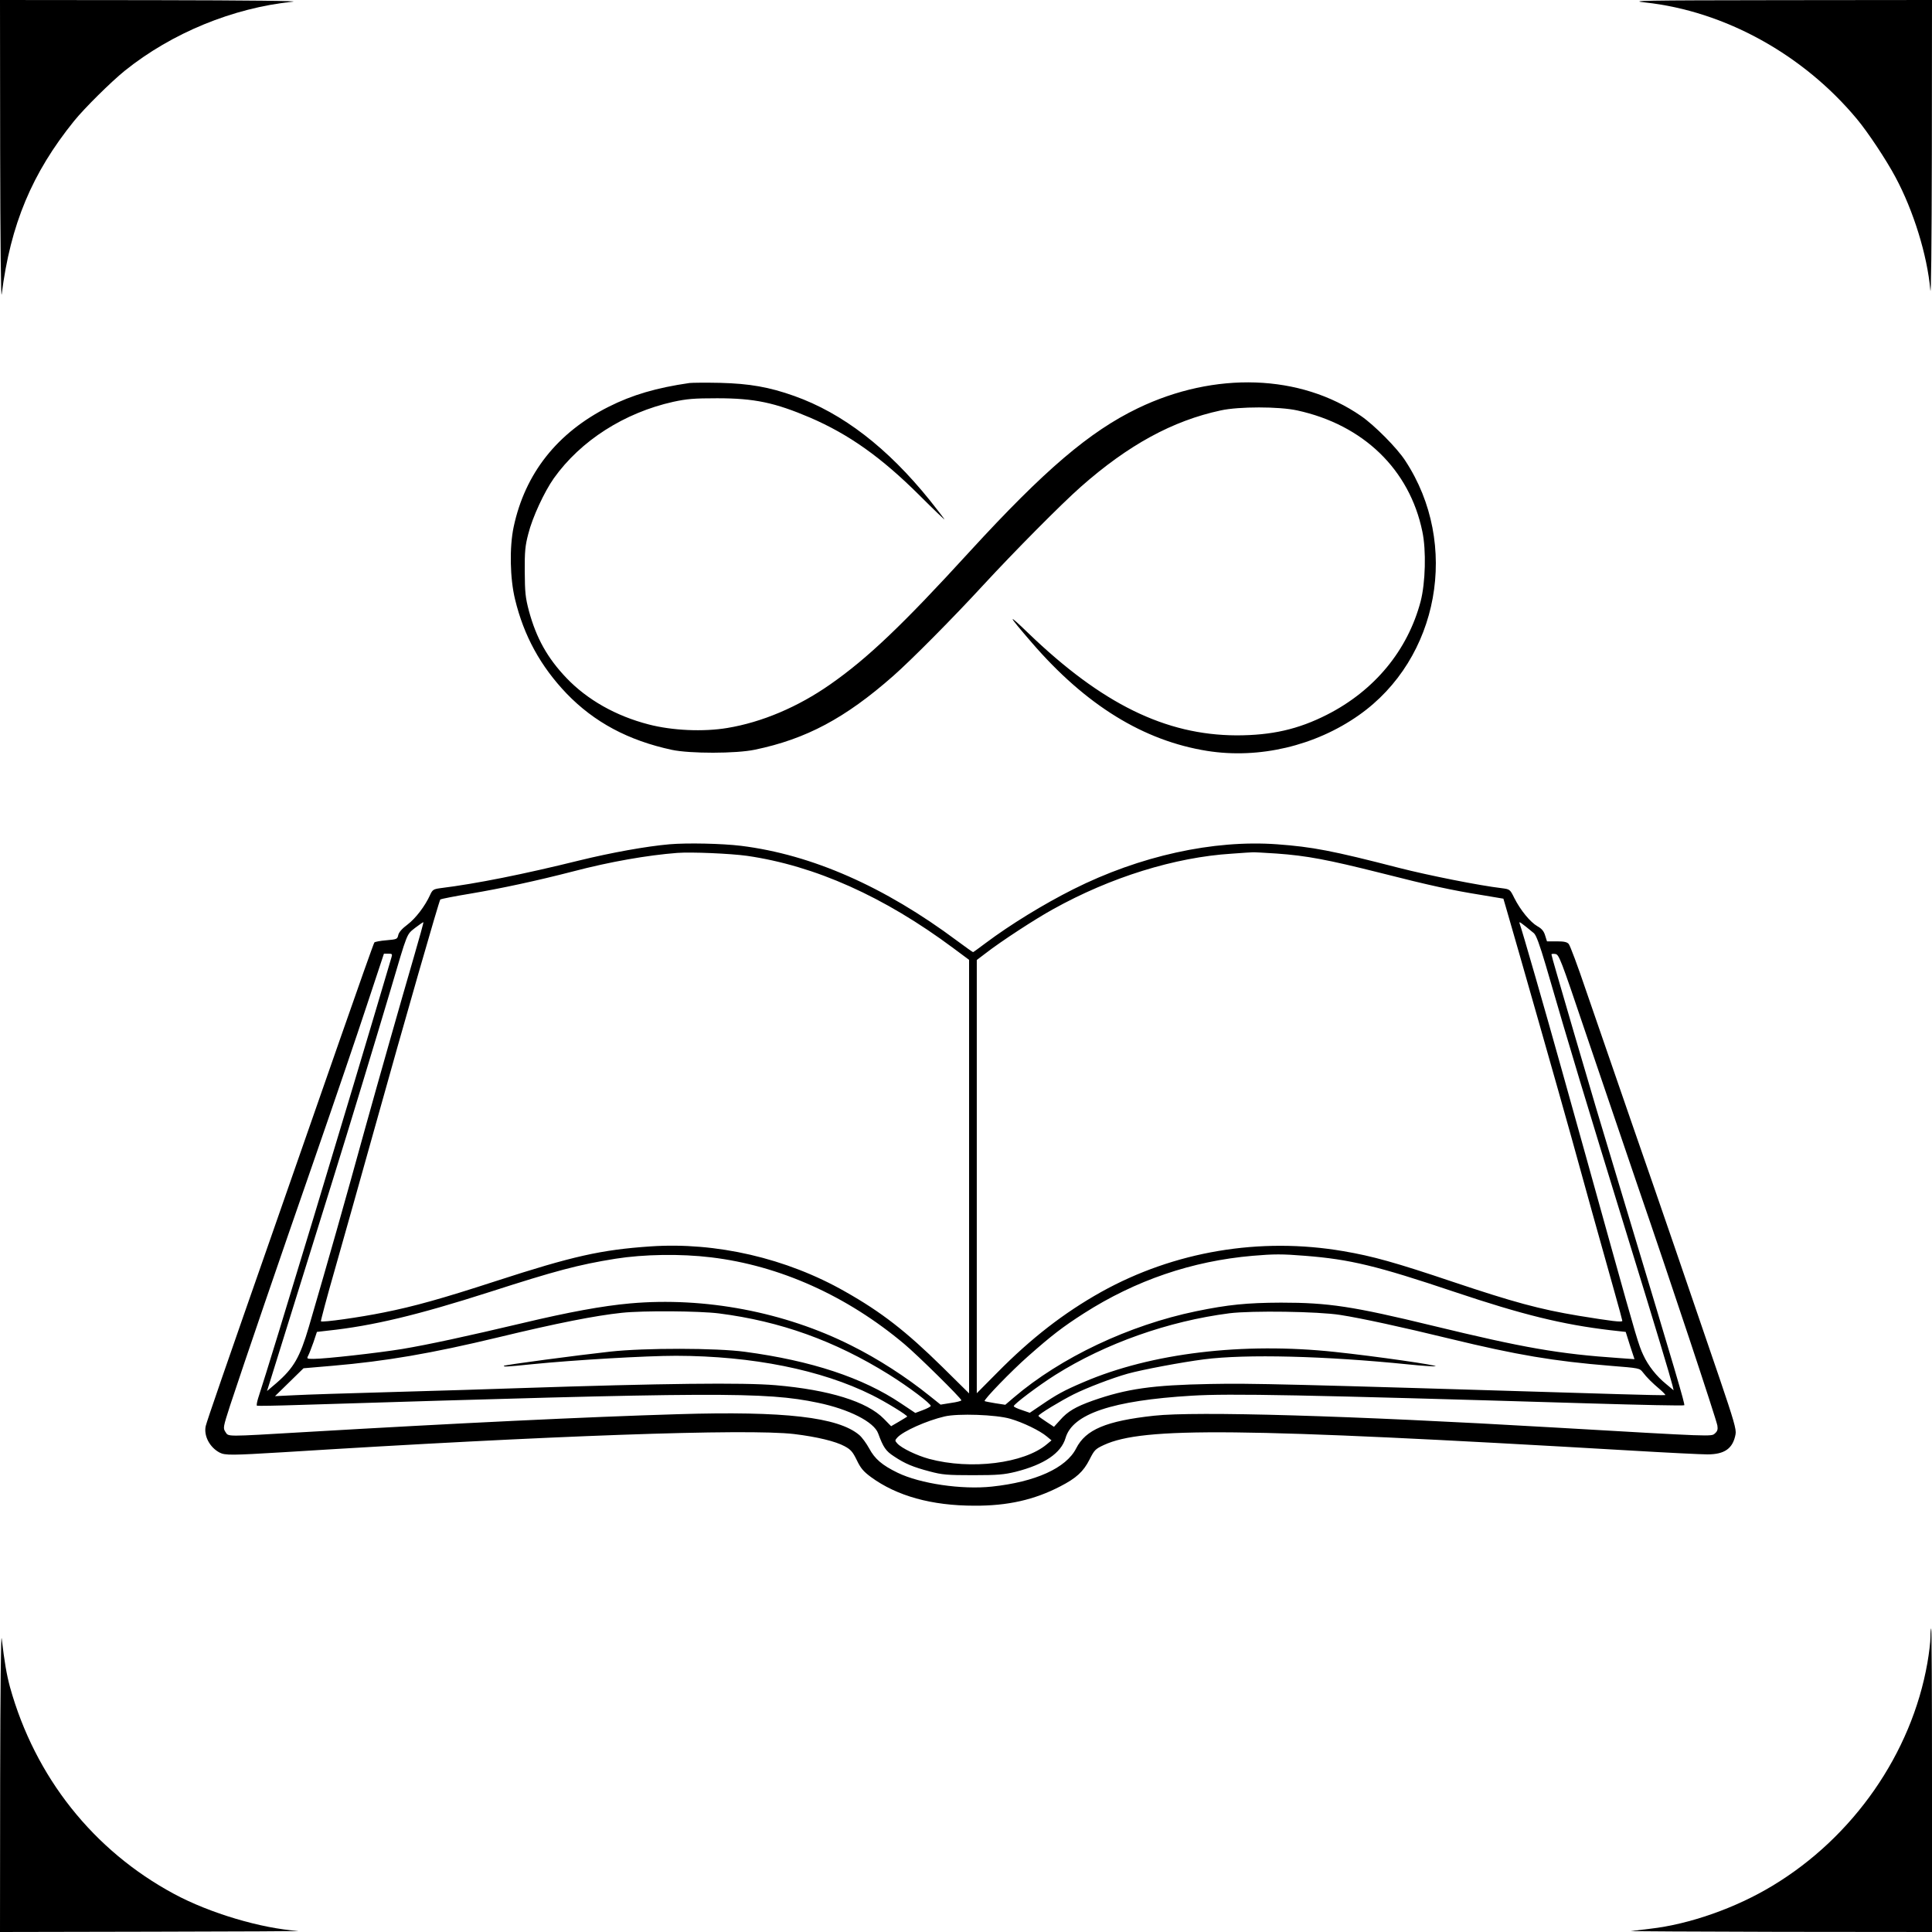
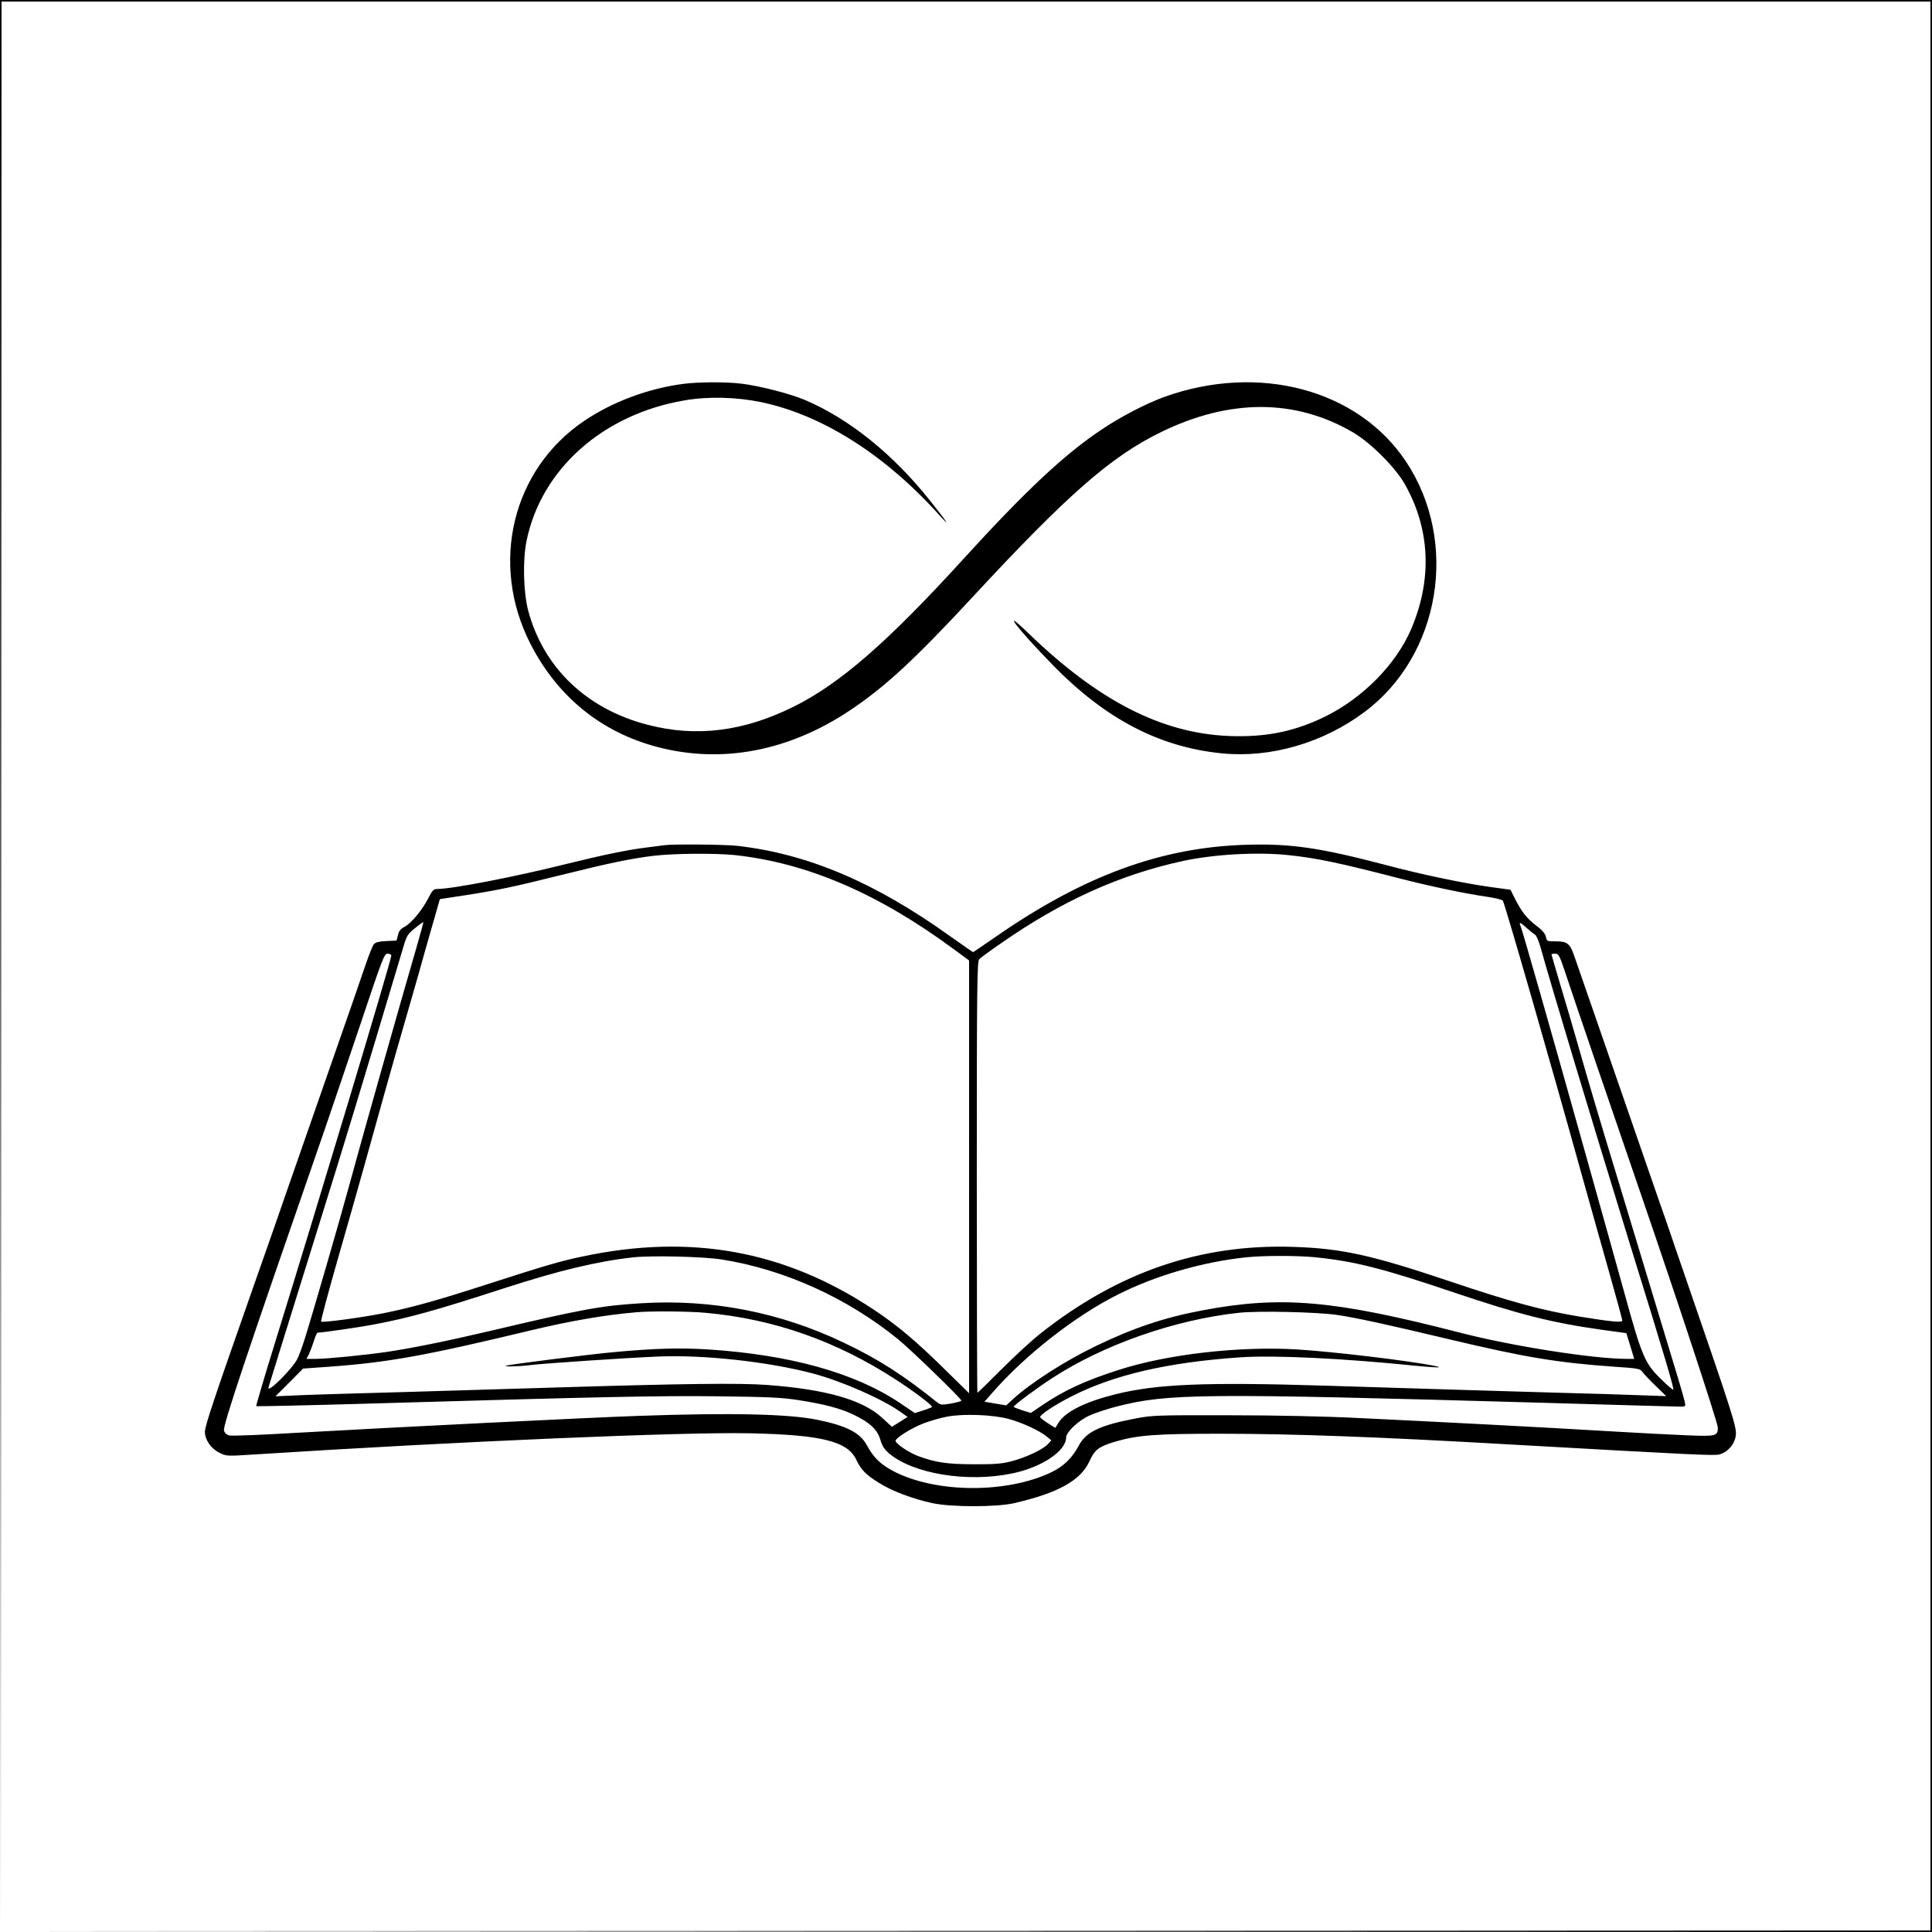
<svg xmlns="http://www.w3.org/2000/svg" version="1.0" width="1254pt" height="1254pt" viewBox="0 0 1254 1254" preserveAspectRatio="xMidYMid meet">
  <g transform="translate(0,1254) scale(0.1,-0.1)" fill="#000000" stroke="none">
-     <path d="M1 11553 c1 -572 5 -961 10 -923 57 453 197 787 470 1125 68 84 239 253 329 326 305 245 702 408 1090 448 54 5 -278 9 -907 10 l-993 1 1 -987z" />
-     <path d="M10679 12524 c515 -56 1025 -337 1374 -757 71 -85 191 -266 250 -377 117 -218 206 -506 226 -731 5 -58 9 283 10 894 l1 987 -992 -1 c-894 -1 -981 -3 -869 -15z" />
-     <path d="M4475 10054 c-214 -31 -371 -77 -524 -154 -334 -168 -543 -433 -617 -780 -28 -132 -24 -335 9 -470 57 -237 166 -435 334 -611 179 -186 400 -305 684 -366 116 -25 417 -25 539 1 332 69 586 204 898 479 116 102 385 373 582 587 205 222 507 527 635 640 308 272 596 429 908 496 117 26 380 26 497 0 428 -93 729 -383 812 -786 26 -122 20 -333 -11 -453 -84 -318 -299 -579 -608 -736 -187 -95 -359 -134 -588 -134 -461 2 -874 205 -1350 663 -142 137 -137 123 21 -60 351 -407 726 -638 1140 -704 336 -53 700 32 984 232 521 366 657 1111 301 1652 -52 81 -201 231 -287 290 -393 272 -949 291 -1449 50 -313 -151 -605 -400 -1091 -930 -437 -478 -663 -693 -905 -862 -210 -147 -444 -246 -668 -283 -155 -26 -358 -17 -511 23 -213 55 -398 160 -533 301 -124 130 -196 259 -244 436 -23 87 -26 120 -27 255 -1 131 3 169 23 245 27 108 104 273 166 361 174 244 457 425 775 496 89 19 133 23 285 23 242 0 374 -28 604 -126 250 -108 460 -256 708 -503 94 -94 167 -164 163 -156 -5 8 -48 64 -95 123 -274 340 -565 565 -880 677 -163 58 -290 80 -480 85 -93 2 -183 1 -200 -1z" />
-     <path d="M4345 7060 c-149 -13 -377 -54 -585 -105 -360 -89 -668 -151 -903 -180 -43 -6 -50 -10 -65 -43 -33 -73 -94 -153 -147 -193 -35 -26 -56 -50 -60 -68 -6 -27 -9 -28 -77 -34 -39 -3 -74 -10 -78 -14 -4 -4 -104 -287 -223 -628 -119 -341 -309 -885 -422 -1210 -326 -932 -442 -1268 -450 -1302 -13 -63 26 -137 90 -171 36 -19 80 -18 413 2 1722 108 3013 154 3317 118 148 -18 268 -47 327 -79 41 -22 53 -37 79 -90 25 -52 42 -73 92 -110 168 -123 394 -186 672 -186 216 -1 388 38 556 125 105 54 151 96 191 175 31 61 37 68 93 94 255 118 876 112 3419 -36 236 -14 460 -25 498 -25 112 0 166 38 183 131 6 30 -12 92 -103 360 -228 668 -366 1071 -567 1649 -113 327 -249 721 -302 875 -52 154 -102 288 -111 298 -11 13 -31 17 -78 17 l-63 0 -12 38 c-8 27 -21 44 -50 60 -47 27 -110 104 -150 183 -28 57 -29 57 -81 64 -145 17 -476 83 -668 132 -434 112 -561 136 -791 153 -413 30 -891 -75 -1323 -292 -193 -97 -408 -229 -567 -348 -44 -33 -81 -60 -83 -60 -3 0 -49 33 -103 73 -473 353 -944 560 -1403 617 -123 15 -349 20 -465 10z m504 -75 c441 -64 889 -264 1340 -600 l101 -75 0 -1407 0 -1407 -172 170 c-237 233 -396 357 -633 491 -381 217 -837 322 -1263 293 -321 -22 -504 -63 -1003 -225 -350 -114 -533 -165 -729 -204 -152 -31 -399 -66 -407 -57 -2 2 38 154 91 338 52 183 165 583 250 888 207 742 426 1503 434 1512 4 3 93 21 197 38 196 33 429 83 665 144 240 63 482 105 675 120 92 7 346 -4 454 -19z m3436 15 c197 -14 333 -40 672 -125 330 -84 465 -113 664 -145 l137 -23 15 -51 c81 -278 355 -1240 426 -1496 88 -320 180 -650 280 -1005 28 -99 51 -184 51 -188 0 -11 -70 -2 -285 33 -252 42 -421 88 -815 220 -374 126 -522 167 -710 199 -542 93 -1099 -1 -1573 -265 -241 -135 -454 -300 -674 -523 l-133 -134 0 1406 0 1406 58 44 c99 77 323 223 436 285 373 208 792 338 1160 361 67 5 128 9 136 9 8 1 78 -3 155 -8z m-5599 -672 c-87 -299 -228 -795 -315 -1108 -137 -497 -232 -832 -366 -1291 -59 -200 -98 -268 -212 -367 l-60 -51 18 57 c48 154 336 1078 407 1307 111 356 284 927 377 1240 113 383 103 357 160 403 28 21 52 38 53 36 2 -1 -26 -103 -62 -226z m7270 155 c15 -13 37 -73 77 -208 164 -565 248 -842 535 -1775 178 -577 274 -897 288 -954 l7 -30 -48 40 c-62 50 -117 119 -149 189 -29 61 -45 114 -211 710 -64 231 -136 490 -160 575 -24 85 -94 335 -155 555 -109 391 -263 926 -277 962 -6 16 8 6 93 -64z m-7416 -160 c-289 -979 -769 -2566 -865 -2860 -7 -24 -11 -44 -7 -47 4 -2 129 0 277 5 2709 84 3021 86 3365 14 201 -42 363 -124 390 -199 33 -90 49 -114 103 -149 72 -48 123 -69 233 -98 79 -21 111 -24 279 -24 162 0 203 4 277 22 186 47 295 121 324 219 45 157 303 244 820 275 246 15 710 6 2579 -50 336 -10 613 -16 617 -12 6 6 -53 205 -382 1296 -185 613 -209 695 -332 1115 -44 151 -95 328 -114 392 -19 64 -34 120 -34 123 0 4 11 5 25 3 24 -3 34 -29 194 -503 93 -275 246 -725 340 -1000 213 -618 510 -1514 518 -1558 4 -25 0 -37 -16 -51 -24 -21 1 -22 -1051 39 -1321 77 -2318 106 -2590 76 -311 -34 -443 -90 -505 -212 -65 -128 -265 -218 -547 -248 -196 -21 -466 19 -612 90 -101 49 -148 90 -184 157 -18 33 -47 73 -65 88 -137 116 -485 156 -1175 135 -596 -18 -1429 -58 -2420 -116 -529 -31 -497 -31 -519 1 -16 25 -15 30 31 173 90 273 316 934 548 1601 127 366 280 815 340 998 l110 332 28 0 c26 0 28 -2 20 -27z m2075 -1944 c445 -53 883 -250 1255 -563 86 -72 370 -352 370 -365 0 -4 -30 -12 -67 -17 l-68 -11 -70 56 c-154 124 -337 242 -510 328 -433 218 -952 316 -1435 273 -179 -16 -401 -57 -695 -127 -368 -87 -612 -140 -785 -169 -153 -25 -498 -64 -575 -64 -44 0 -45 1 -34 22 6 11 21 51 34 87 l22 66 69 8 c293 31 587 102 1052 251 429 138 575 177 817 216 184 29 422 33 620 9z m3856 10 c292 -23 466 -65 969 -234 444 -149 701 -212 1013 -249 l99 -11 28 -89 29 -88 -97 7 c-397 27 -622 67 -1212 210 -519 126 -677 150 -985 150 -223 -1 -343 -13 -552 -56 -434 -90 -877 -299 -1183 -560 l-55 -47 -65 10 c-36 6 -67 12 -69 14 -8 8 175 197 282 291 154 136 224 190 363 279 335 214 701 339 1094 373 140 12 192 12 341 0z m-3804 -374 c398 -51 750 -177 1102 -396 127 -79 277 -192 272 -205 -2 -5 -25 -17 -52 -27 l-48 -18 -93 62 c-248 167 -581 277 -1013 335 -185 25 -648 26 -875 1 -210 -23 -683 -86 -689 -92 -7 -8 24 -6 179 10 280 28 744 55 938 55 495 -1 943 -91 1272 -255 89 -44 235 -134 228 -140 -2 -2 -26 -16 -54 -33 l-50 -29 -47 48 c-109 112 -356 188 -702 218 -209 18 -730 12 -1665 -19 -162 -6 -529 -17 -815 -25 -286 -8 -576 -17 -645 -21 l-125 -6 92 90 93 91 187 16 c349 30 641 80 1078 185 381 92 630 141 801 159 139 15 503 12 631 -4z m4033 -10 c136 -21 402 -79 710 -154 437 -106 675 -146 1043 -176 187 -15 189 -15 210 -42 26 -34 59 -67 111 -111 21 -18 37 -35 35 -37 -2 -2 -139 1 -304 6 -2205 67 -2375 71 -2650 66 -376 -7 -542 -31 -762 -108 -112 -40 -163 -70 -212 -126 l-40 -44 -50 33 c-28 18 -51 35 -51 38 0 10 145 98 229 140 86 43 254 107 351 134 94 26 348 74 495 93 273 35 785 22 1327 -33 86 -9 164 -14 175 -12 27 5 -387 65 -652 93 -598 64 -1192 -7 -1632 -196 -127 -54 -176 -81 -278 -151 l-71 -48 -52 18 c-28 9 -52 20 -52 25 0 13 162 135 270 203 326 205 734 349 1130 400 145 18 577 12 720 -11z m-2142 -674 c83 -24 192 -77 237 -115 l30 -25 -30 -25 c-148 -125 -494 -168 -765 -95 -80 22 -178 69 -206 100 -16 18 -16 20 0 38 38 42 191 110 306 137 87 21 337 12 428 -15z" />
-     <path d="M1 988 l-1 -988 993 2 c545 1 970 3 942 5 -239 16 -573 115 -805 240 -524 282 -902 758 -1065 1342 -22 82 -36 162 -54 316 -5 40 -9 -348 -10 -917z" />
-     <path d="M12530 1914 c0 -30 -9 -106 -20 -168 -103 -587 -480 -1129 -1004 -1445 -239 -145 -540 -251 -796 -280 -52 -6 -108 -13 -125 -15 -16 -1 417 -4 963 -5 l992 -1 0 985 c0 542 -2 985 -5 985 -3 0 -5 -25 -5 -56z" />
+     <path d="M2 6273 l3 -6268 2 6263 3 6262 6260 0 6260 0 0 -6260 0 -6260 -6257 -3 -6258 -2 6263 -3 6262 -2 0 6270 0 6270 -6270 0 -6270 0 2 -6267z" />
+     <path d="M4440 10049 c-229 -29 -463 -116 -647 -240 -469 -316 -616 -928 -350 -1448 175 -343 461 -575 826 -670 416 -109 850 -27 1246 237 229 153 421 330 798 737 616 665 897 911 1222 1070 446 218 872 218 1248 -2 113 -66 276 -229 336 -337 164 -291 178 -616 41 -938 -97 -227 -310 -445 -553 -566 -201 -100 -393 -139 -632 -129 -436 18 -847 229 -1300 667 -188 182 -72 29 155 -203 343 -353 695 -537 1103 -577 314 -31 656 68 924 269 493 368 615 1104 269 1625 -311 468 -954 640 -1568 420 -116 -42 -283 -128 -406 -211 -240 -159 -495 -398 -896 -838 -497 -546 -807 -815 -1109 -964 -322 -159 -628 -197 -941 -116 -398 102 -679 371 -778 743 -31 119 -36 329 -10 453 96 465 496 820 1024 910 153 27 338 22 498 -11 395 -83 799 -338 1149 -725 84 -93 68 -66 -48 80 -241 305 -530 538 -819 660 -96 40 -293 91 -412 105 -97 12 -276 11 -370 -1z" />
+     <path d="M4310 7054 c-14 -2 -65 -9 -115 -15 -120 -15 -278 -47 -520 -107 -336 -84 -740 -162 -837 -162 -24 0 -32 -9 -57 -58 -39 -77 -110 -163 -154 -187 -27 -14 -38 -28 -44 -54 l-9 -36 -66 -3 c-47 -2 -70 -8 -81 -20 -8 -9 -30 -64 -50 -122 -19 -58 -135 -391 -257 -740 -122 -349 -241 -691 -265 -760 -23 -69 -120 -345 -215 -615 -253 -720 -310 -891 -310 -928 0 -52 39 -109 92 -135 47 -24 48 -24 220 -13 1344 86 2791 147 3225 138 467 -10 635 -52 691 -172 31 -66 62 -97 149 -151 82 -52 218 -103 343 -130 121 -27 422 -27 535 0 284 66 430 147 487 273 33 73 59 93 161 124 146 44 266 53 682 53 480 0 1024 -20 1895 -70 1221 -69 1317 -73 1351 -64 56 16 101 70 106 127 5 51 -24 143 -312 978 -53 154 -103 298 -110 320 -7 22 -45 132 -85 245 -39 113 -120 347 -180 520 -60 173 -161 466 -225 650 -64 184 -126 362 -137 395 -27 80 -45 95 -119 95 -58 0 -60 1 -65 30 -5 20 -23 42 -60 70 -62 47 -96 89 -139 173 l-31 62 -125 17 c-180 25 -449 81 -686 144 -424 111 -609 139 -898 131 -555 -15 -1060 -200 -1633 -598 -78 -54 -144 -99 -146 -99 -2 0 -69 47 -150 104 -487 349 -923 534 -1381 586 -83 9 -418 12 -475 4z m458 -64 c469 -50 932 -249 1420 -609 l102 -75 0 -1405 0 -1404 -167 164 c-180 177 -303 280 -451 378 -576 383 -1186 495 -1889 346 -149 -31 -242 -59 -618 -180 -321 -104 -493 -152 -677 -189 -147 -29 -395 -62 -404 -54 -3 4 44 179 104 390 61 211 140 491 177 623 90 325 195 700 262 930 30 105 70 244 89 310 18 66 57 203 86 304 l53 185 150 23 c217 33 327 56 635 133 318 79 453 107 600 125 131 16 400 18 528 5z m3592 0 c189 -20 323 -48 734 -154 191 -49 414 -96 560 -117 48 -7 93 -18 100 -24 11 -11 321 -1089 521 -1810 48 -170 124 -444 171 -608 46 -163 84 -302 84 -308 0 -15 -72 -8 -281 26 -235 39 -440 94 -829 225 -520 175 -710 217 -1030 227 -601 19 -1134 -164 -1640 -565 -52 -41 -164 -144 -248 -228 -85 -85 -155 -154 -158 -154 -2 0 -4 630 -4 1399 0 1252 2 1401 16 1415 8 9 72 56 142 104 393 274 766 443 1177 533 202 44 483 60 685 39z m-5650 -576 c-126 -433 -365 -1279 -445 -1574 -53 -197 -251 -879 -287 -990 -16 -52 -38 -111 -48 -130 -35 -69 -201 -232 -187 -184 6 22 118 380 332 1069 177 567 256 828 545 1795 20 68 28 79 74 116 28 23 52 40 54 39 1 -1 -16 -65 -38 -141z m7200 102 c20 -18 44 -37 53 -42 9 -5 24 -40 35 -79 81 -288 320 -1082 575 -1910 245 -791 296 -965 287 -965 -5 0 -40 30 -78 68 -105 101 -125 148 -235 547 -31 110 -80 288 -110 395 -30 107 -117 416 -192 685 -178 636 -363 1284 -375 1313 -13 30 -4 28 40 -12z m-7370 -178 c0 -29 -478 -1619 -747 -2487 -74 -238 -132 -435 -130 -438 3 -2 322 5 708 16 1507 44 1909 53 2294 48 328 -4 411 -8 520 -25 171 -27 272 -54 359 -96 104 -51 151 -95 170 -161 12 -40 26 -62 56 -88 156 -133 507 -191 798 -131 192 39 352 146 352 234 0 34 76 107 149 141 36 17 117 44 180 60 334 85 547 87 2766 24 473 -14 875 -25 893 -25 33 0 33 1 27 33 -4 17 -24 88 -45 157 -21 69 -95 314 -165 545 -70 231 -173 573 -230 760 -122 401 -185 614 -255 860 -28 99 -78 269 -111 378 -32 109 -59 200 -59 203 0 2 11 4 24 4 22 0 28 -10 62 -112 41 -126 340 -1000 501 -1468 221 -642 493 -1466 493 -1496 0 -55 -12 -58 -203 -50 -95 4 -318 15 -497 26 -394 24 -1147 63 -1630 86 -218 11 -543 18 -845 18 -464 1 -496 0 -605 -21 -231 -44 -321 -87 -368 -176 -43 -81 -98 -134 -176 -172 -290 -140 -751 -137 -1025 5 -86 45 -130 88 -173 167 -44 83 -131 128 -320 167 -187 39 -568 47 -1163 26 -324 -11 -1607 -75 -2240 -111 -214 -13 -402 -20 -417 -16 -18 5 -30 16 -34 32 -8 31 133 454 654 1955 46 135 152 446 235 693 141 421 151 447 173 447 13 0 24 -6 24 -12z m2145 -1973 c403 -64 810 -247 1141 -515 81 -65 414 -388 414 -401 0 -4 -30 -12 -67 -19 -60 -10 -69 -9 -89 7 -219 176 -380 280 -607 388 -414 198 -857 284 -1316 256 -260 -16 -380 -38 -981 -180 -281 -66 -509 -112 -670 -136 -147 -21 -388 -45 -460 -45 l-61 0 15 28 c7 15 22 53 32 85 10 31 21 57 25 57 28 0 263 34 354 51 235 44 403 90 850 235 357 116 610 177 845 203 118 13 455 5 575 -14z m3846 15 c260 -26 442 -72 909 -230 421 -142 635 -196 956 -241 l160 -22 26 -84 25 -83 -47 0 c-219 0 -748 83 -1087 171 -818 211 -1158 240 -1668 144 -250 -47 -451 -115 -695 -233 -204 -99 -421 -239 -537 -345 l-42 -39 -71 12 -70 12 49 56 c214 246 540 501 816 639 242 123 553 213 832 242 115 12 326 12 444 1z m-3951 -361 c443 -40 850 -183 1240 -437 109 -71 228 -160 229 -173 1 -3 -24 -13 -55 -23 l-56 -18 -96 65 c-292 196 -711 313 -1242 348 -186 12 -356 7 -613 -17 -158 -14 -683 -81 -702 -88 -20 -8 82 -6 160 4 92 11 611 46 825 55 295 13 715 -33 1007 -110 185 -49 447 -164 566 -248 l48 -34 -51 -32 -51 -32 -65 60 c-127 116 -366 184 -749 212 -177 13 -554 8 -1340 -16 -258 -8 -708 -21 -1000 -30 -291 -8 -601 -17 -689 -21 l-158 -7 90 90 89 90 169 12 c385 28 627 72 1309 236 259 62 487 101 690 118 95 8 339 6 445 -4z m4100 -14 c132 -20 328 -63 731 -159 488 -116 698 -151 1069 -177 151 -10 166 -13 179 -32 8 -12 47 -53 85 -90 l71 -69 -170 6 c-93 4 -330 11 -525 16 -394 11 -741 22 -1515 46 -782 24 -1096 11 -1366 -56 -199 -50 -324 -113 -369 -185 l-20 -33 -50 31 c-27 18 -49 35 -49 39 -2 15 95 79 199 132 276 142 630 224 1100 256 217 15 664 -6 1140 -55 136 -13 186 -14 123 -1 -158 33 -652 92 -890 107 -374 23 -845 -30 -1163 -133 -221 -71 -354 -133 -497 -230 l-72 -49 -55 17 c-31 10 -56 20 -56 23 1 11 146 119 251 187 332 216 793 378 1209 423 123 14 514 5 640 -14z m-2136 -674 c86 -23 205 -77 251 -116 l29 -24 -24 -26 c-33 -35 -148 -88 -240 -111 -59 -15 -111 -19 -240 -18 -173 0 -250 12 -363 54 -57 22 -137 75 -144 96 -6 17 100 84 183 116 40 15 108 35 151 43 106 20 292 13 397 -14z" />
  </g>
</svg>
